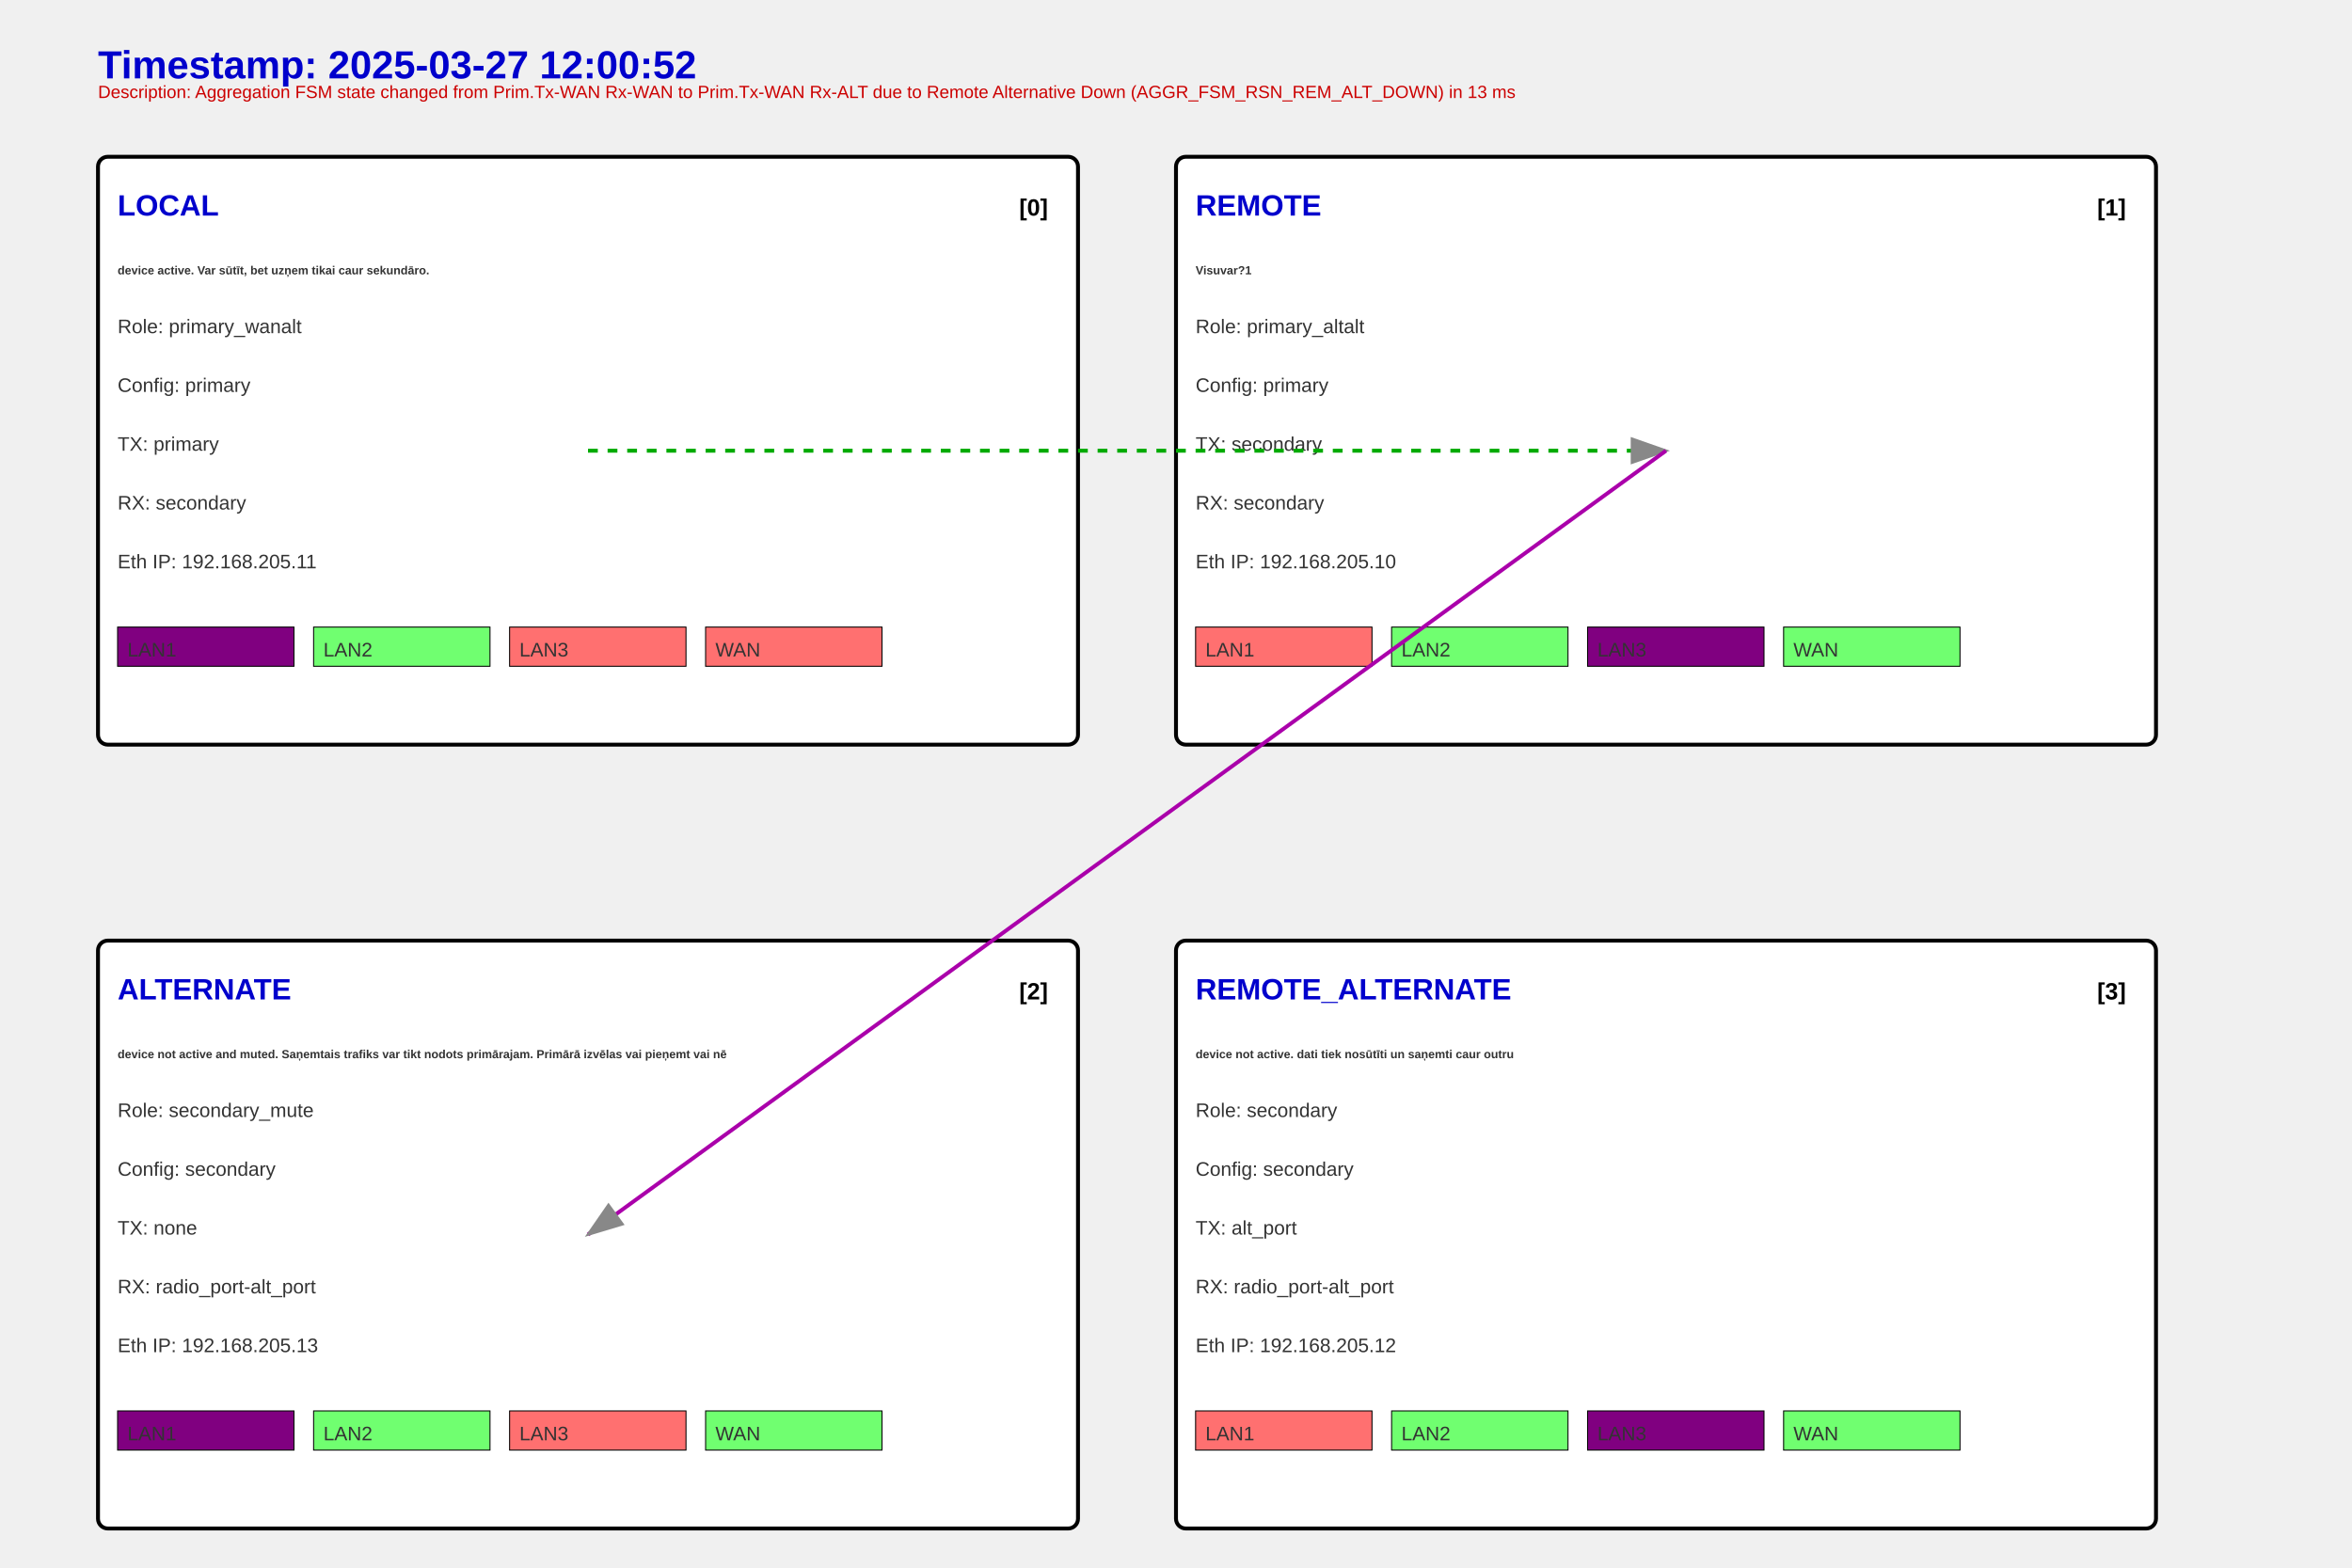
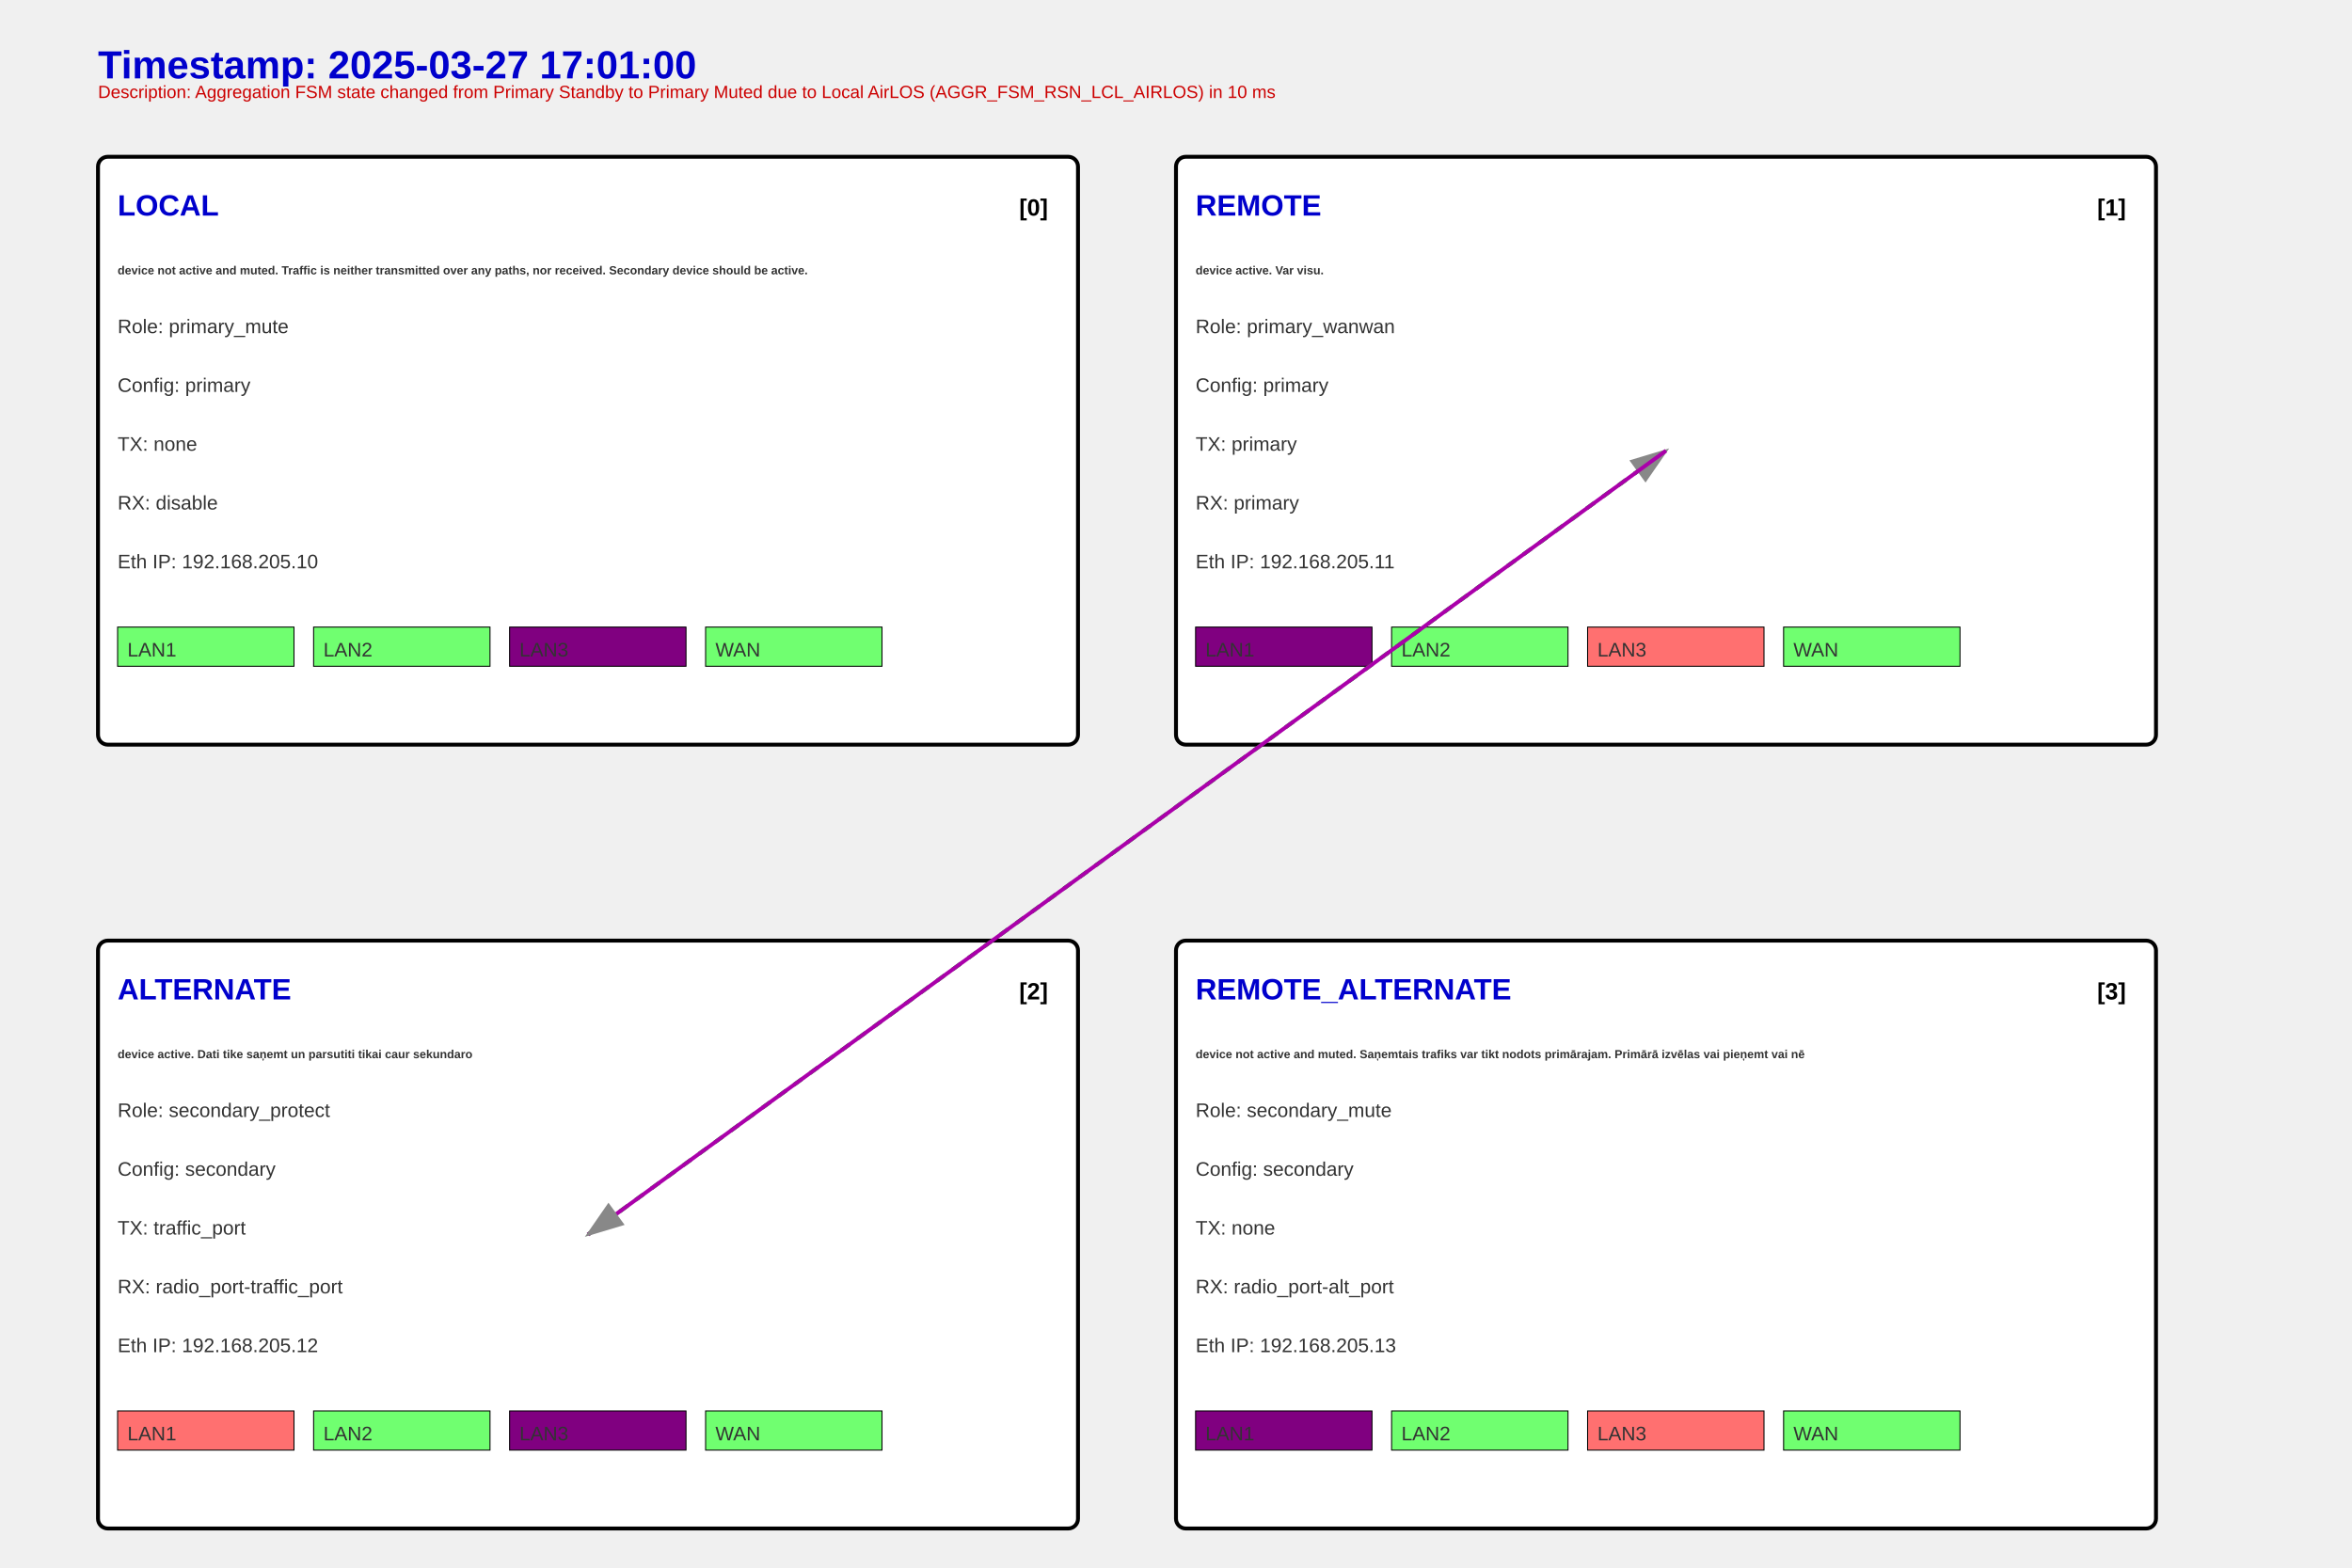
<svg xmlns="http://www.w3.org/2000/svg" width="1200" height="800">
  <style>
  .node { fill: #ffffff; stroke: #000000; stroke-width: 2; }
  .label { font: 10px Arial; fill: #333333; }
  .labela { font: 6px Arial; fill: #333333; font-weight: bold;}
  .error { font: 9px Arial; fill: #cc0000; }
  .timestamp { font: 20px Arial; font-weight: bold; fill: #0000cc; }
  .section-label { font: 15px Arial; font-weight: bold; fill: #0000cc; }
  .box-index { font: 12px Arial; font-weight: bold; fill: #000000; }
  .connection-line { stroke: #888888; stroke-width: 2; }
  .diagonal-line { stroke: #aa0000; stroke-width: 3; }
  .sender-receiver-line { stroke: #00aa00; stroke-width: 2; stroke-dasharray: 5,5; }  .recive-sender-line { stroke: #aa00aa; stroke-width: 2; }</style>
  <defs>
    <marker id="arrowhead" markerWidth="10" markerHeight="7" refX="9" refY="3.5" orient="auto">
      <polygon points="0 0, 10 3.5, 0 7" fill="#888888" />
    </marker>
  </defs>
-   <text class="timestamp" x="50" y="40">Timestamp: 2025-03-27 12:00:52</text>
-   <text class="error" x="50" y="50">Description: Aggregation FSM state changed from Prim.Tx-WAN Rx-WAN to Prim.Tx-WAN Rx-ALT due to Remote Alternative Down (AGGR_FSM_RSN_REM_ALT_DOWN) in 13 ms</text>
+   <text class="timestamp" x="50" y="40">Timestamp: 2025-03-27 17:01:00</text>
+   <text class="error" x="50" y="50">Description: Aggregation FSM state changed from Primary Standby to Primary Muted due to Local AirLOS (AGGR_FSM_RSN_LCL_AIRLOS) in 10 ms</text>
  <rect class="node" x="50" y="80" width="500" height="300" rx="5" ry="5" data-entry="0" data-section="0" />
  <text class="section-label" x="60" y="110">LOCAL</text>
  <text class="box-index" x="520" y="110">[0]</text>
-   <text class="labela" x="60" y="140">device active. Var sūtīt, bet uzņem tikai caur sekundāro.</text>
-   <text class="label" x="60" y="170">Role: primary_wanalt</text>
+   <text class="labela" x="60" y="140">device not active and muted. Traffic is neither transmitted over any paths, nor received. Secondary device should be active.</text>
+   <text class="label" x="60" y="170">Role: primary_mute</text>
  <text class="label" x="60" y="200">Config: primary</text>
-   <text class="label" x="60" y="230">TX: primary</text>
-   <text class="label" x="60" y="260">RX: secondary</text>
-   <text class="label" x="60" y="290">Eth IP: 192.168.205.11</text>
-   <rect x="60" y="320" width="90" height="20" fill="purple" stroke="black" stroke-width="0.5" />
+   <text class="label" x="60" y="230">TX: none</text>
+   <text class="label" x="60" y="260">RX: disable</text>
+   <text class="label" x="60" y="290">Eth IP: 192.168.205.10</text>
+   <rect x="60" y="320" width="90" height="20" fill="#70ff70" stroke="black" stroke-width="0.5" />
  <text class="label" x="65" y="335">LAN1</text>
  <rect x="160" y="320" width="90" height="20" fill="#70ff70" stroke="black" stroke-width="0.5" />
  <text class="label" x="165" y="335">LAN2</text>
-   <rect x="260" y="320" width="90" height="20" fill="#ff7070" stroke="black" stroke-width="0.5" />
+   <rect x="260" y="320" width="90" height="20" fill="purple" stroke="black" stroke-width="0.5" />
  <text class="label" x="265" y="335">LAN3</text>
-   <rect x="360" y="320" width="90" height="20" fill="#ff7070" stroke="black" stroke-width="0.5" />
+   <rect x="360" y="320" width="90" height="20" fill="#70ff70" stroke="black" stroke-width="0.5" />
  <text class="label" x="365" y="335">WAN</text>
  <rect class="node" x="600" y="80" width="500" height="300" rx="5" ry="5" data-entry="0" data-section="1" />
  <text class="section-label" x="610" y="110">REMOTE</text>
  <text class="box-index" x="1070" y="110">[1]</text>
-   <text class="labela" x="610" y="140">Visuvar?1</text>
-   <text class="label" x="610" y="170">Role: primary_altalt</text>
+   <text class="labela" x="610" y="140">device active. Var visu.</text>
+   <text class="label" x="610" y="170">Role: primary_wanwan</text>
  <text class="label" x="610" y="200">Config: primary</text>
-   <text class="label" x="610" y="230">TX: secondary</text>
-   <text class="label" x="610" y="260">RX: secondary</text>
-   <text class="label" x="610" y="290">Eth IP: 192.168.205.10</text>
-   <rect x="610" y="320" width="90" height="20" fill="#ff7070" stroke="black" stroke-width="0.5" />
+   <text class="label" x="610" y="230">TX: primary</text>
+   <text class="label" x="610" y="260">RX: primary</text>
+   <text class="label" x="610" y="290">Eth IP: 192.168.205.11</text>
+   <rect x="610" y="320" width="90" height="20" fill="purple" stroke="black" stroke-width="0.5" />
  <text class="label" x="615" y="335">LAN1</text>
  <rect x="710" y="320" width="90" height="20" fill="#70ff70" stroke="black" stroke-width="0.5" />
  <text class="label" x="715" y="335">LAN2</text>
-   <rect x="810" y="320" width="90" height="20" fill="purple" stroke="black" stroke-width="0.5" />
+   <rect x="810" y="320" width="90" height="20" fill="#ff7070" stroke="black" stroke-width="0.5" />
  <text class="label" x="815" y="335">LAN3</text>
  <rect x="910" y="320" width="90" height="20" fill="#70ff70" stroke="black" stroke-width="0.5" />
  <text class="label" x="915" y="335">WAN</text>
  <rect class="node" x="50" y="480" width="500" height="300" rx="5" ry="5" data-entry="0" data-section="2" />
  <text class="section-label" x="60" y="510">ALTERNATE</text>
  <text class="box-index" x="520" y="510">[2]</text>
-   <text class="labela" x="60" y="540">device not active and muted. Saņemtais trafiks var tikt nodots primārajam. Primārā izvēlas vai pieņemt vai nē</text>
-   <text class="label" x="60" y="570">Role: secondary_mute</text>
+   <text class="labela" x="60" y="540">device active. Dati tike saņemt un parsutiti tikai caur sekundaro</text>
+   <text class="label" x="60" y="570">Role: secondary_protect</text>
  <text class="label" x="60" y="600">Config: secondary</text>
-   <text class="label" x="60" y="630">TX: none</text>
-   <text class="label" x="60" y="660">RX: radio_port-alt_port</text>
-   <text class="label" x="60" y="690">Eth IP: 192.168.205.13</text>
-   <rect x="60" y="720" width="90" height="20" fill="purple" stroke="black" stroke-width="0.5" />
+   <text class="label" x="60" y="630">TX: traffic_port</text>
+   <text class="label" x="60" y="660">RX: radio_port-traffic_port</text>
+   <text class="label" x="60" y="690">Eth IP: 192.168.205.12</text>
+   <rect x="60" y="720" width="90" height="20" fill="#ff7070" stroke="black" stroke-width="0.5" />
  <text class="label" x="65" y="735">LAN1</text>
  <rect x="160" y="720" width="90" height="20" fill="#70ff70" stroke="black" stroke-width="0.5" />
  <text class="label" x="165" y="735">LAN2</text>
-   <rect x="260" y="720" width="90" height="20" fill="#ff7070" stroke="black" stroke-width="0.5" />
+   <rect x="260" y="720" width="90" height="20" fill="purple" stroke="black" stroke-width="0.5" />
  <text class="label" x="265" y="735">LAN3</text>
  <rect x="360" y="720" width="90" height="20" fill="#70ff70" stroke="black" stroke-width="0.5" />
  <text class="label" x="365" y="735">WAN</text>
  <rect class="node" x="600" y="480" width="500" height="300" rx="5" ry="5" data-entry="0" data-section="3" />
  <text class="section-label" x="610" y="510">REMOTE_ALTERNATE</text>
  <text class="box-index" x="1070" y="510">[3]</text>
-   <text class="labela" x="610" y="540">device not active. dati tiek nosūtīti un saņemti caur outru</text>
-   <text class="label" x="610" y="570">Role: secondary</text>
+   <text class="labela" x="610" y="540">device not active and muted. Saņemtais trafiks var tikt nodots primārajam. Primārā izvēlas vai pieņemt vai nē</text>
+   <text class="label" x="610" y="570">Role: secondary_mute</text>
  <text class="label" x="610" y="600">Config: secondary</text>
-   <text class="label" x="610" y="630">TX: alt_port</text>
+   <text class="label" x="610" y="630">TX: none</text>
  <text class="label" x="610" y="660">RX: radio_port-alt_port</text>
-   <text class="label" x="610" y="690">Eth IP: 192.168.205.12</text>
-   <rect x="610" y="720" width="90" height="20" fill="#ff7070" stroke="black" stroke-width="0.5" />
+   <text class="label" x="610" y="690">Eth IP: 192.168.205.13</text>
+   <rect x="610" y="720" width="90" height="20" fill="purple" stroke="black" stroke-width="0.5" />
  <text class="label" x="615" y="735">LAN1</text>
  <rect x="710" y="720" width="90" height="20" fill="#70ff70" stroke="black" stroke-width="0.5" />
  <text class="label" x="715" y="735">LAN2</text>
-   <rect x="810" y="720" width="90" height="20" fill="purple" stroke="black" stroke-width="0.5" />
+   <rect x="810" y="720" width="90" height="20" fill="#ff7070" stroke="black" stroke-width="0.5" />
  <text class="label" x="815" y="735">LAN3</text>
  <rect x="910" y="720" width="90" height="20" fill="#70ff70" stroke="black" stroke-width="0.5" />
  <text class="label" x="915" y="735">WAN</text>
-   <line x1="300.0" y1="230.0" x2="850.0" y2="230.0" class="sender-receiver-line" marker-end="url(#arrowhead)" />
+   <line x1="300.0" y1="630.0" x2="850.0" y2="230.0" class="sender-receiver-line" marker-end="url(#arrowhead)" />
  <line x1="850.0" y1="230.0" x2="300.0" y2="630.0" class="recive-sender-line" marker-end="url(#arrowhead)" />
</svg>
